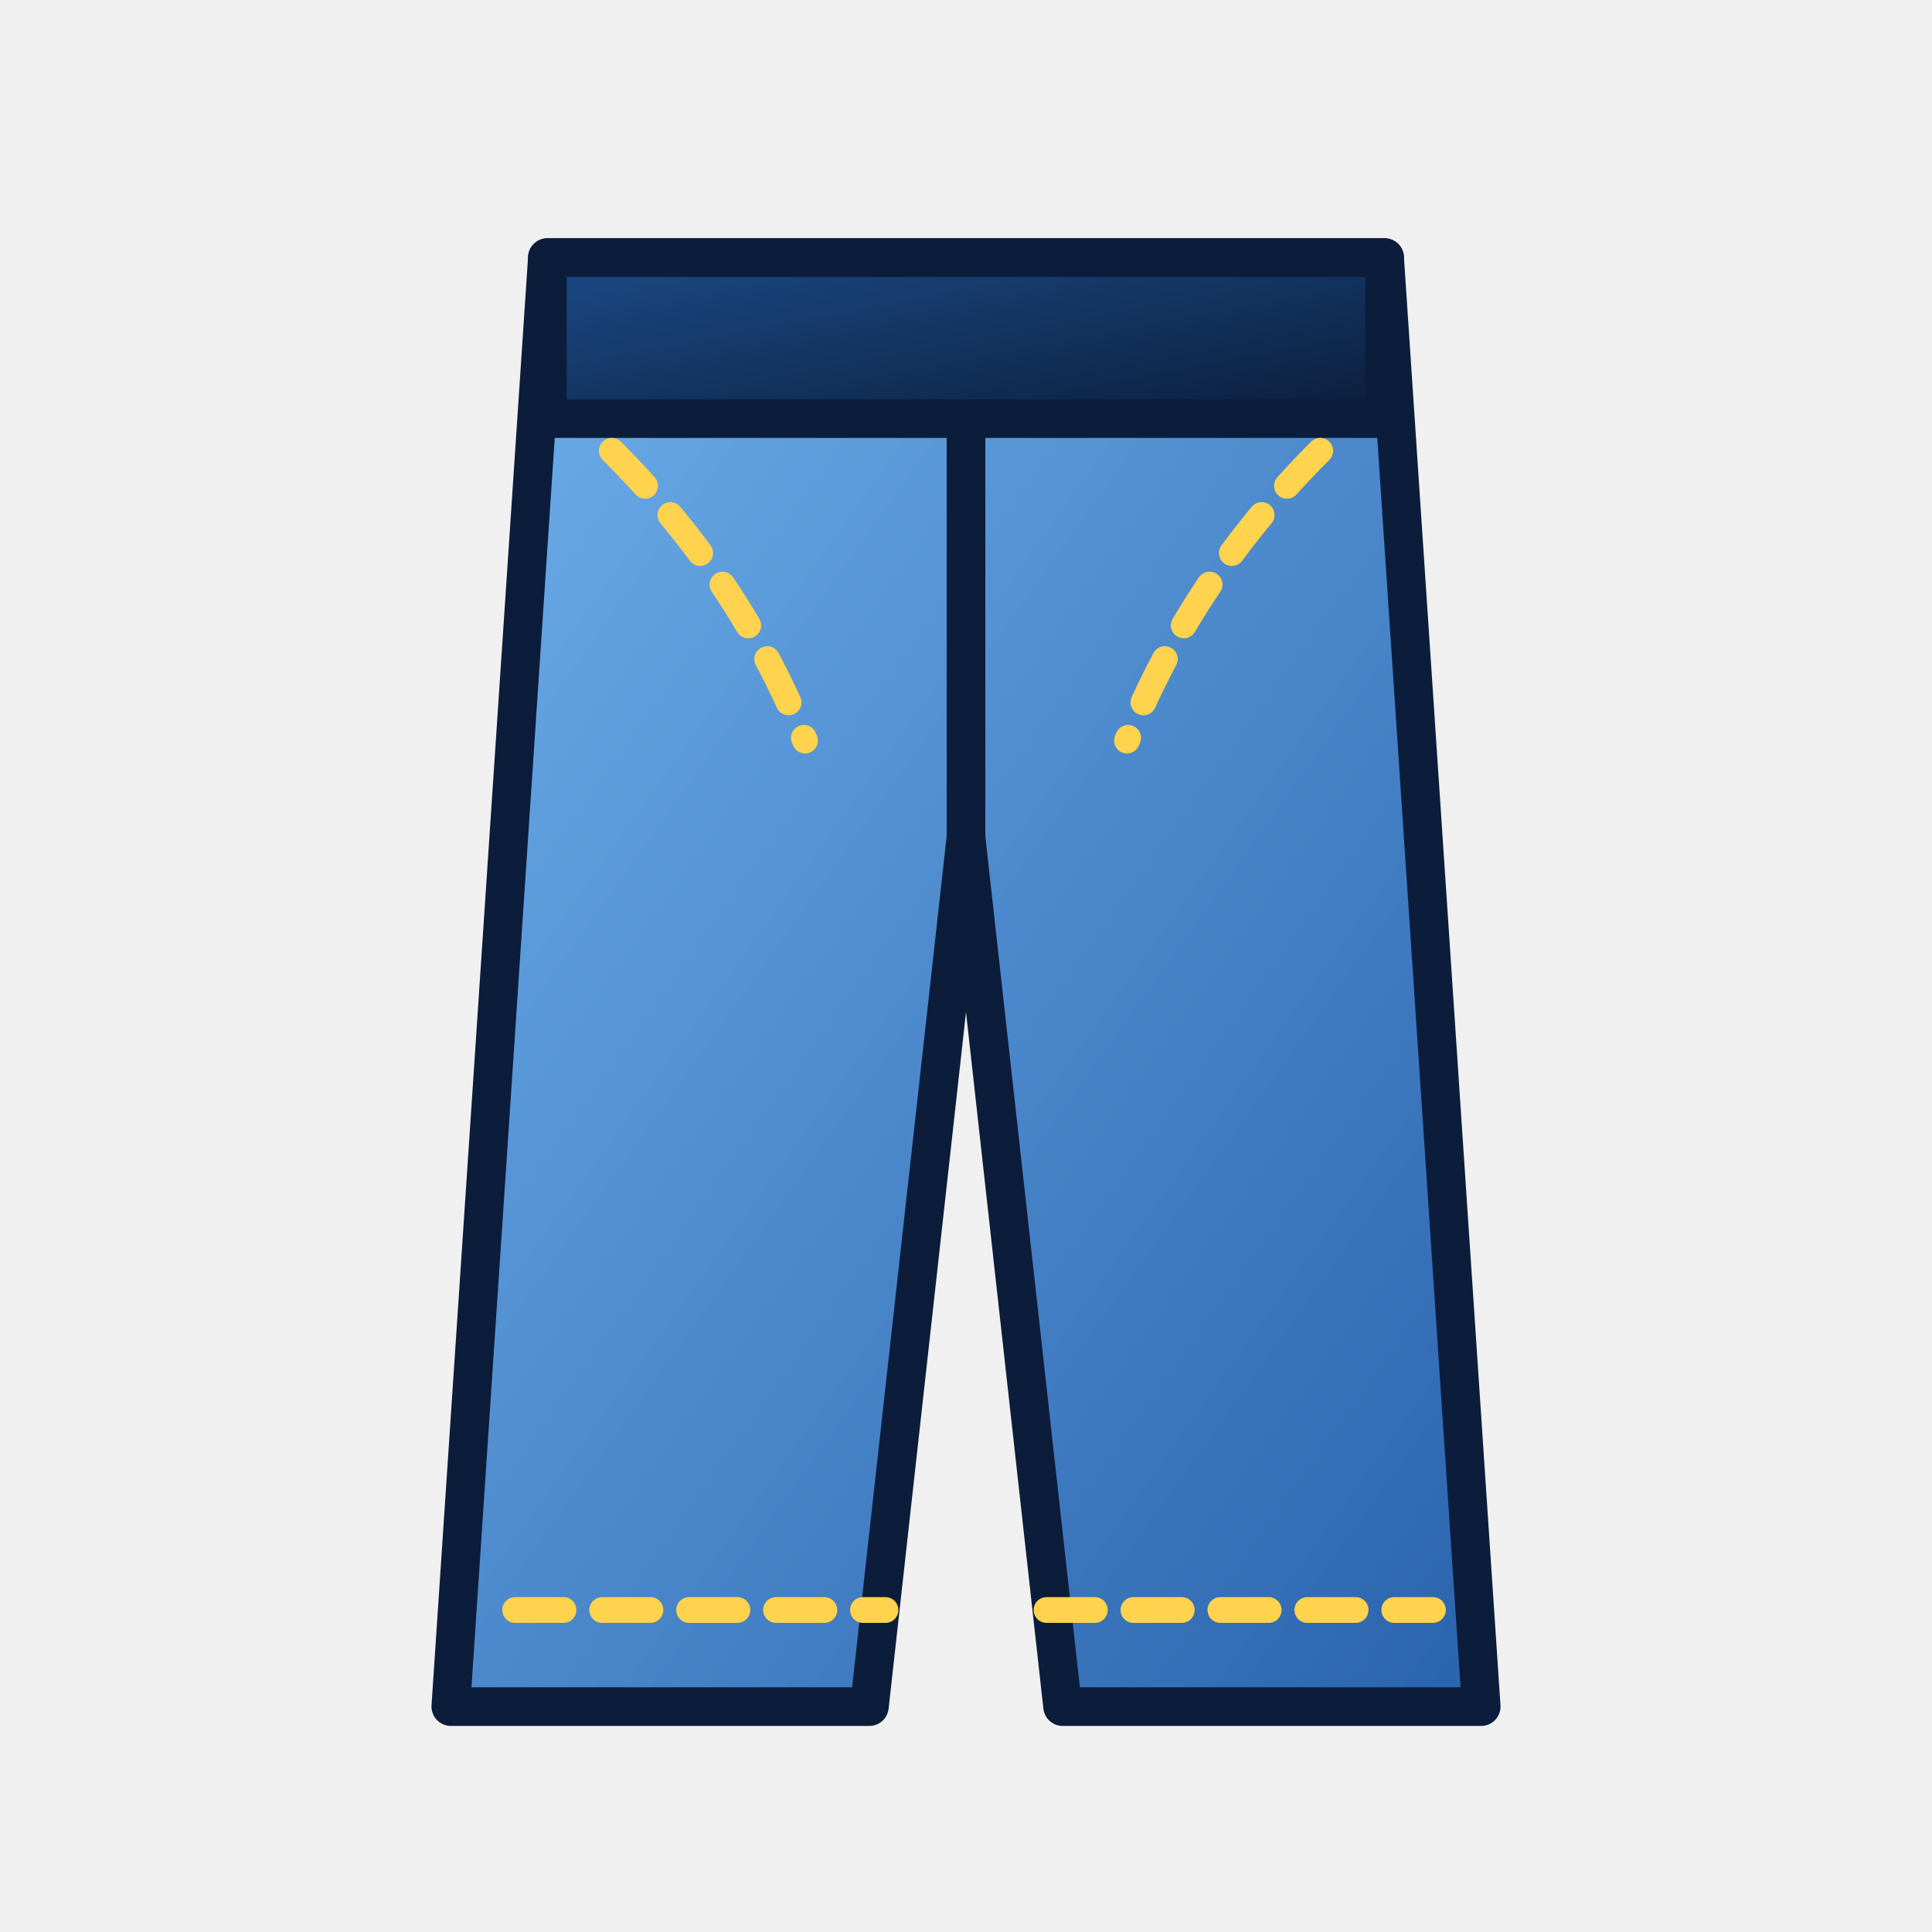
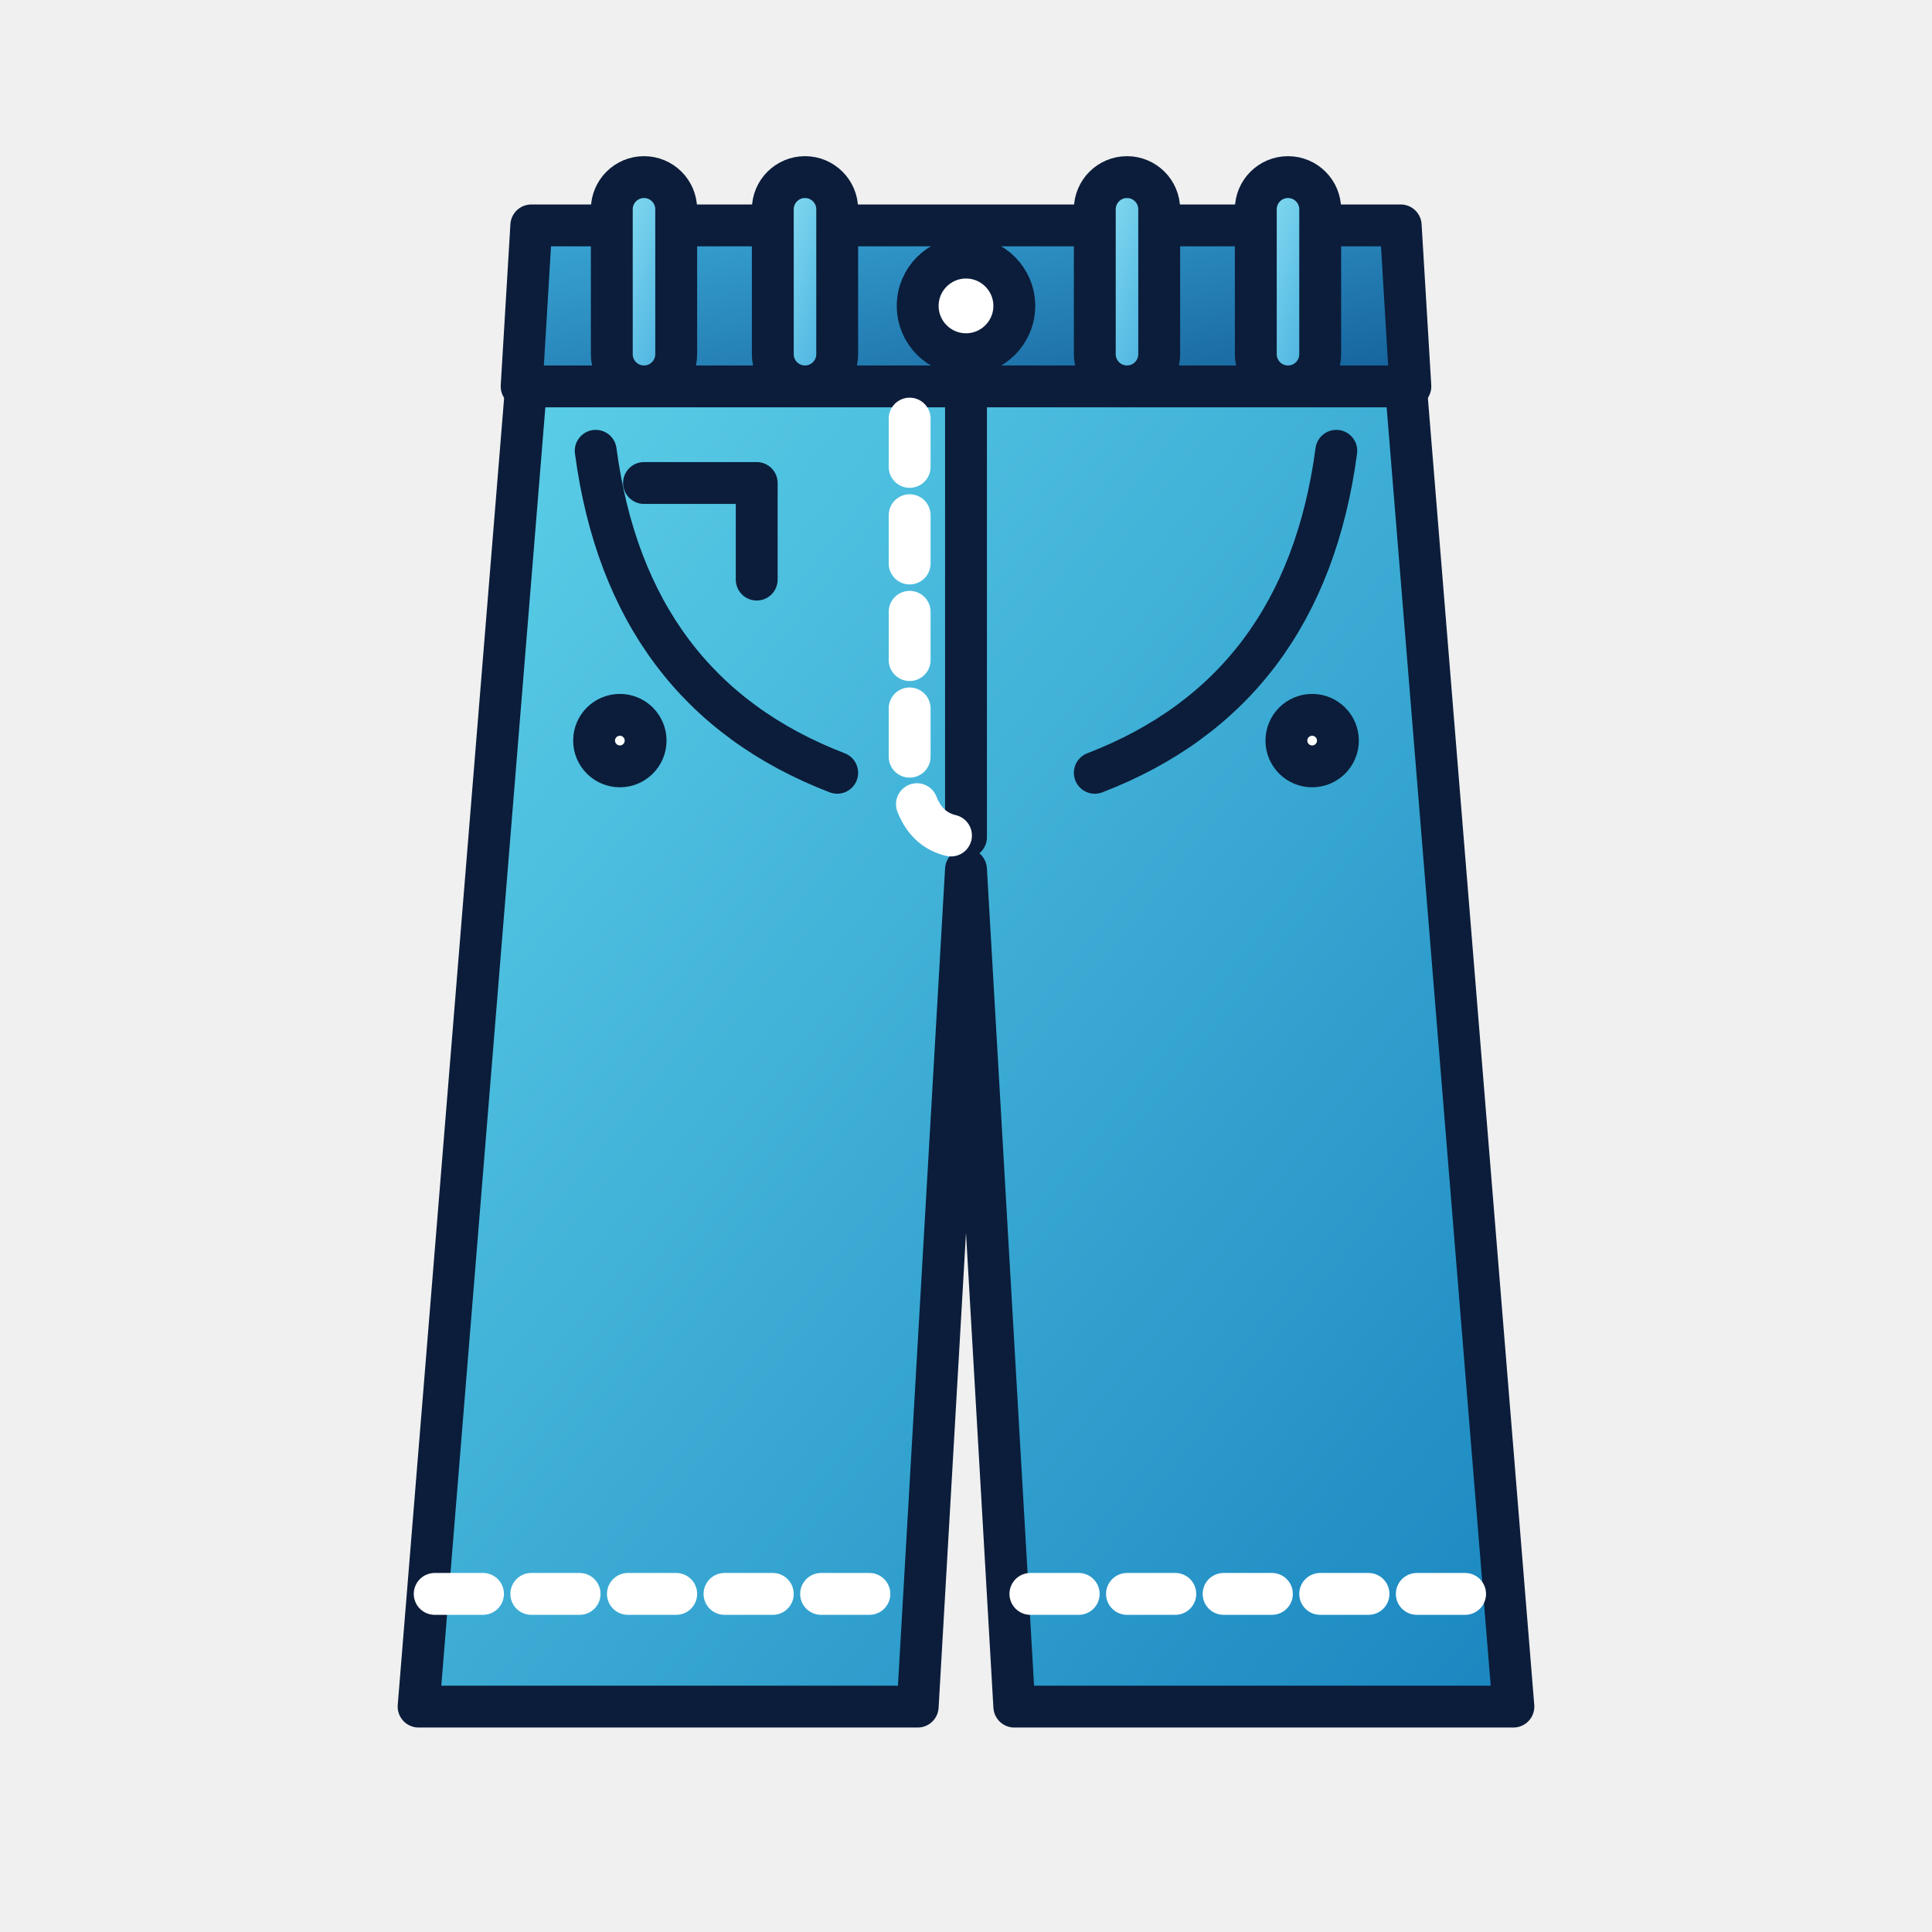
<svg xmlns="http://www.w3.org/2000/svg" viewBox="0 0 120 120">
  <defs>
    <linearGradient id="g" x1="0" y1="0" x2="1" y2="1">
-       <stop offset="0" stop-color="#6fb0ec" />
-       <stop offset="1" stop-color="#2a63ad" />
+       <stop offset="0" stop-color="#5fd3ea" />
+       <stop offset="1" stop-color="#1a86c0" />
+     </linearGradient>
+     <linearGradient id="h" x1="0" y1="0" x2="1" y2="1">
+       <stop offset="0" stop-color="#3aa7d6" />
+       <stop offset="1" stop-color="#14609a" />
+     </linearGradient>
+     <linearGradient id="l" x1="0" y1="0" x2="1" y2="1">
+       <stop offset="0" stop-color="#8fe3f4" />
+       <stop offset="1" stop-color="#3fa9dc" />
    </linearGradient>
    <linearGradient id="n" x1="0" y1="0" x2="1" y2="1">
      <stop offset="0" stop-color="#1b4a86" />
      <stop offset="1" stop-color="#0b1d3a" />
    </linearGradient>
  </defs>
-   <path d="M34 16 L86 16 L92 106 L66 106 L60 52 L54 106 L28 106 Z" fill="url(#g)" stroke="#0b1d3a" stroke-width="2.4" stroke-linejoin="round" stroke-linecap="round" />
-   <rect x="34" y="16" width="52" height="10" fill="url(#n)" stroke="#0b1d3a" stroke-width="2.4" stroke-linejoin="round" stroke-linecap="round" />
-   <path d="M60 26 L60 52" stroke="#0b1d3a" stroke-width="2.4" />
-   <path d="M38 28 Q46 36 50 46" fill="none" stroke="#ffd34d" stroke-width="1.6" stroke-dasharray="3 2.4" stroke-linecap="round" />
-   <path d="M82 28 Q74 36 70 46" fill="none" stroke="#ffd34d" stroke-width="1.6" stroke-dasharray="3 2.4" stroke-linecap="round" />
-   <path d="M32 100 H55 M65 100 H89" stroke="#ffd34d" stroke-width="1.6" stroke-dasharray="3 2.4" stroke-linecap="round" />
+   <style>.a,.b,.l,.n,.w,.s{stroke:#0b1d3a;stroke-width:2.6;stroke-linejoin:round;stroke-linecap:round}.a{fill:url(#g)}.b{fill:url(#h)}.l{fill:url(#l)}.n{fill:url(#n)}.w,.s{fill:#ffffff}.k,.kw,.hl,.st{fill:none;stroke-linecap:round;stroke-linejoin:round}.k{stroke:#0b1d3a;stroke-width:2.6}.kw{stroke:#ffffff;stroke-width:2.6}.hl{stroke:#fff;stroke-opacity:.55;stroke-width:3}.st{stroke:#9fb0c4;stroke-width:2.6}</style>
+   <g>
+     <path class="a" d="M33 20 L26 106 H57 L60 54 L63 106 H94 L87 20 Z" />
+     <path class="b" d="M33 14 H87 L87.6 24 H32.4 Z" />
+     <rect class="l" x="38" y="11" width="4" height="13" rx="2" />
+     <rect class="l" x="48" y="11" width="4" height="13" rx="2" />
+     <rect class="l" x="68" y="11" width="4" height="13" rx="2" />
+     <rect class="l" x="78" y="11" width="4" height="13" rx="2" />
+     <circle class="w" cx="60" cy="19" r="3" />
+     <path class="k" d="M60 25 V52" />
+     <path class="kw" stroke-dasharray="3 3" d="M56.5 26 V47 Q56.5 52 60 52" />
+     <path class="k" d="M37 28 Q39 43 52 48 M83 28 Q81 43 68 48" />
+     <path class="k" d="M40 30 H47 V36" />
+     <circle class="w" cx="38.5" cy="46" r="1.6" />
+     <circle class="w" cx="81.5" cy="46" r="1.6" />
+     <path class="kw" stroke-dasharray="3 3" d="M27 99 H56 M64 99 H93" />
+   </g>
</svg>
